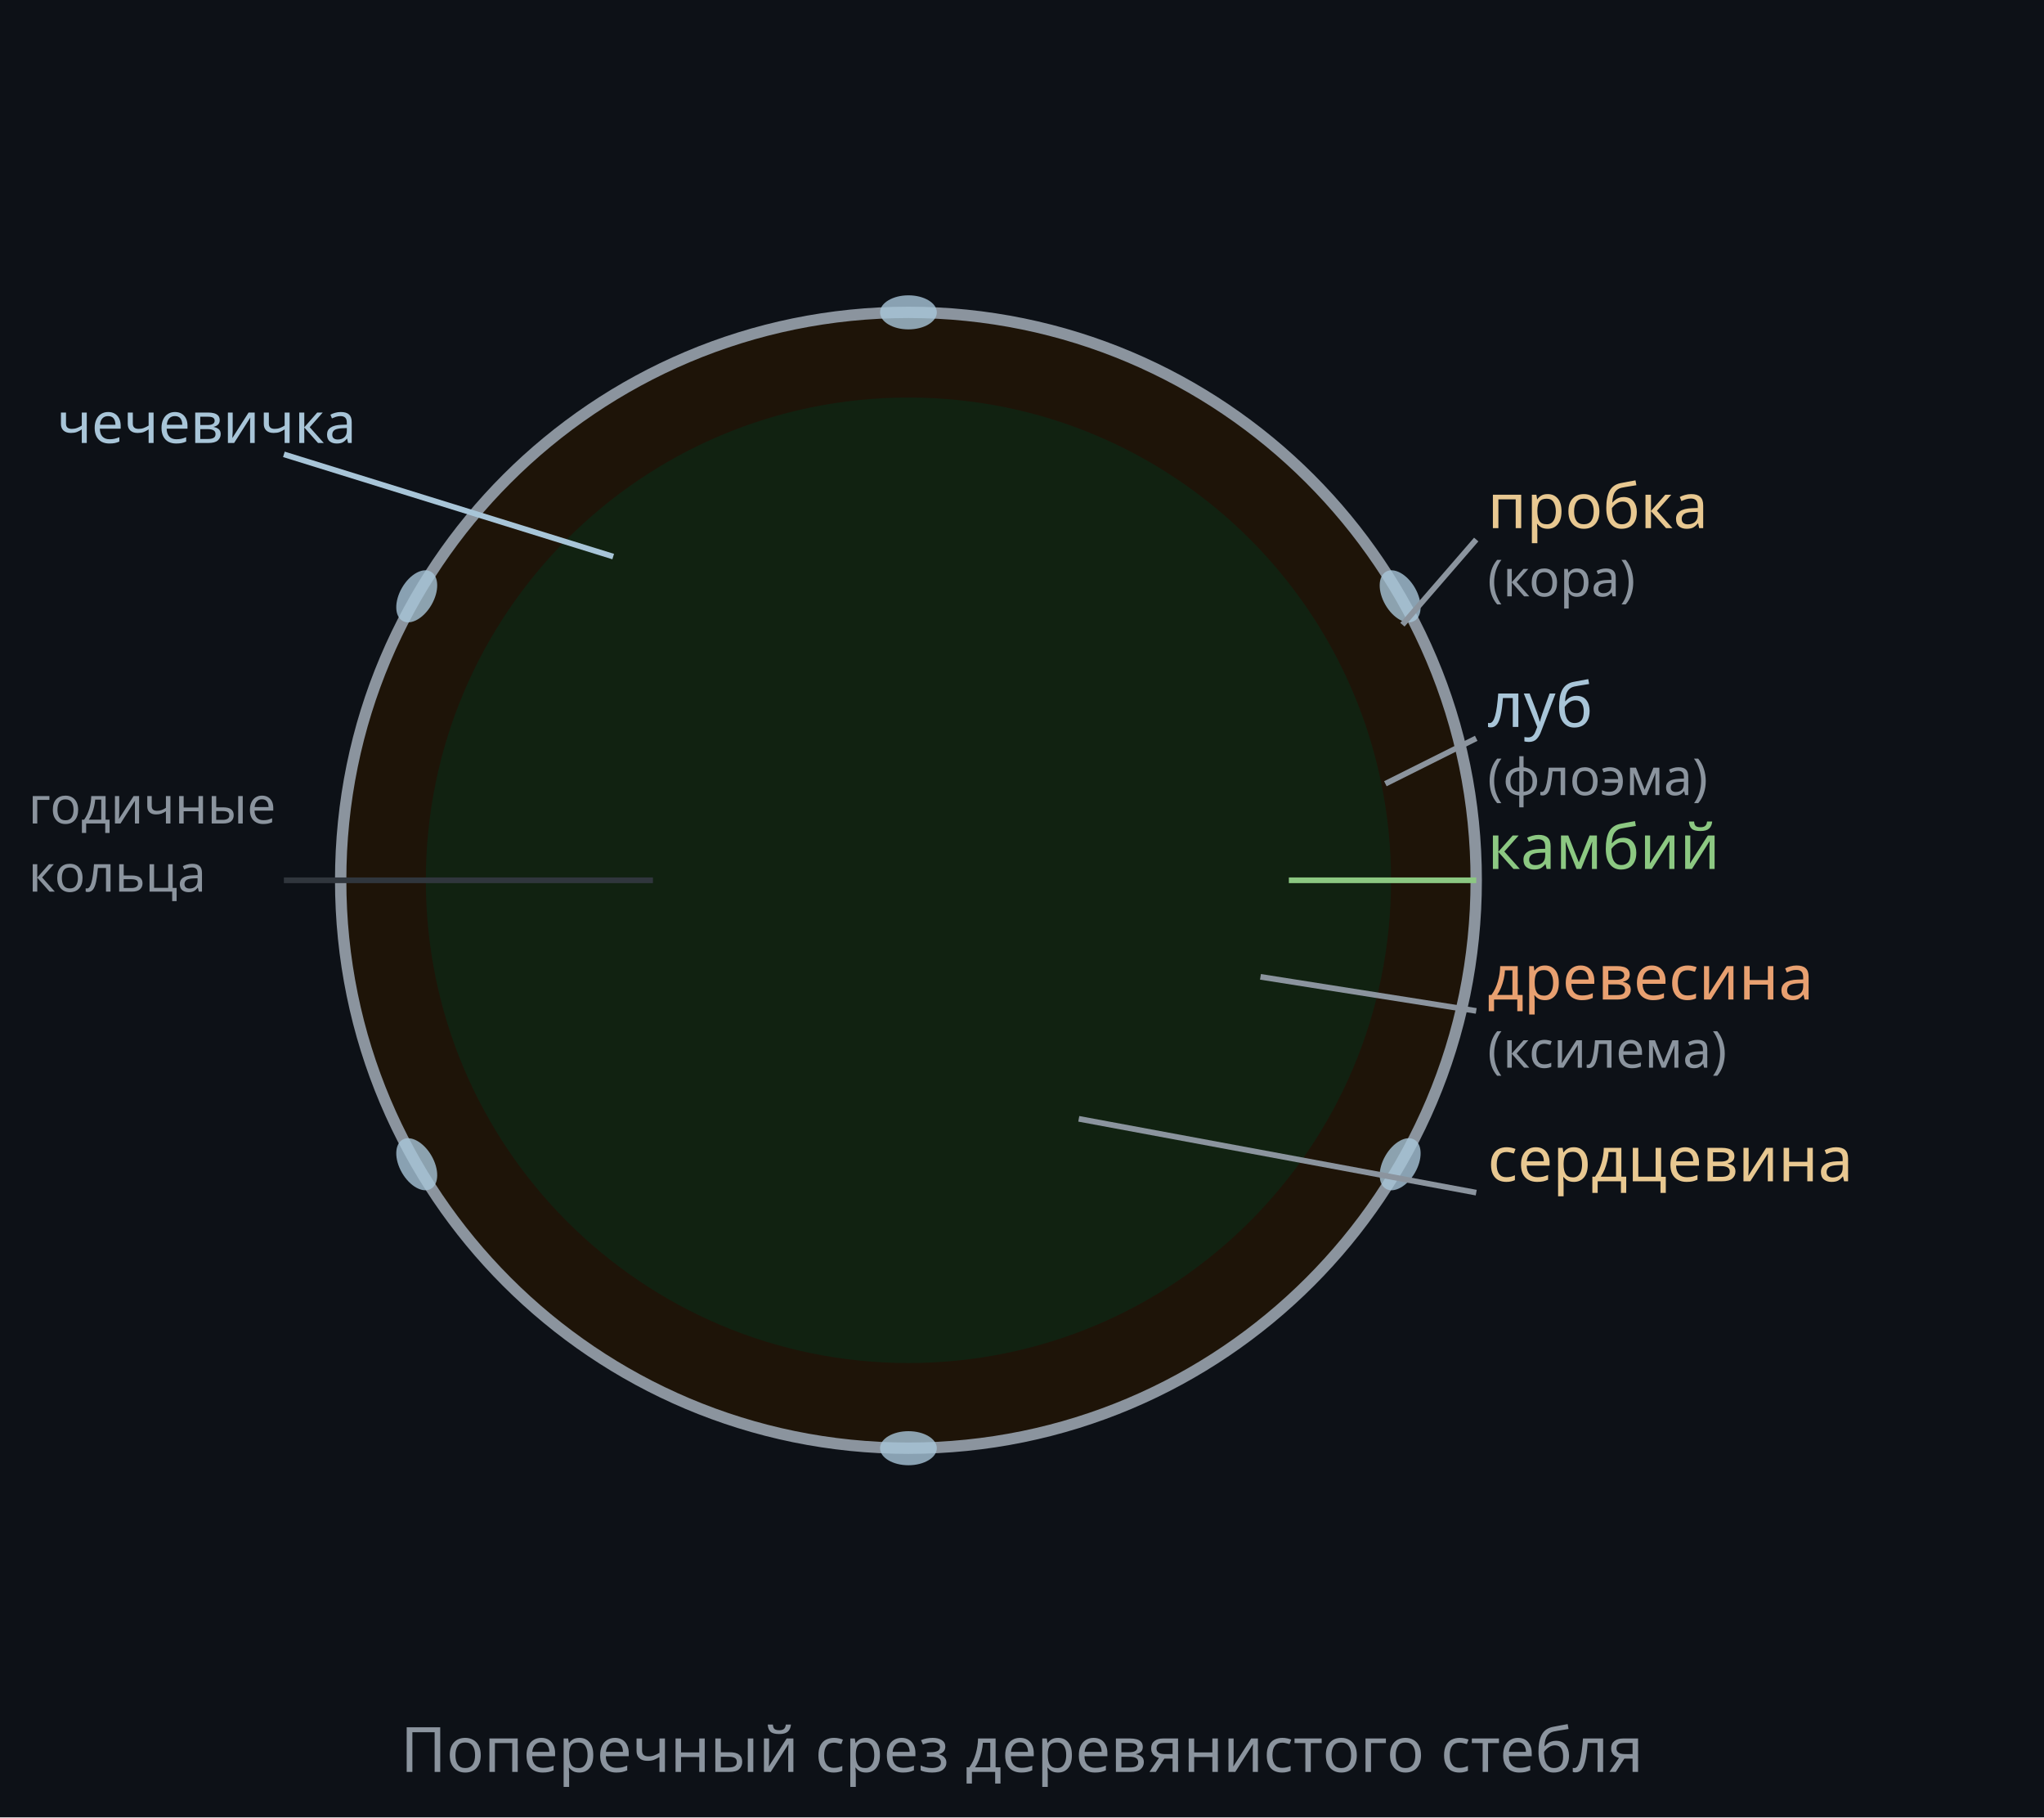
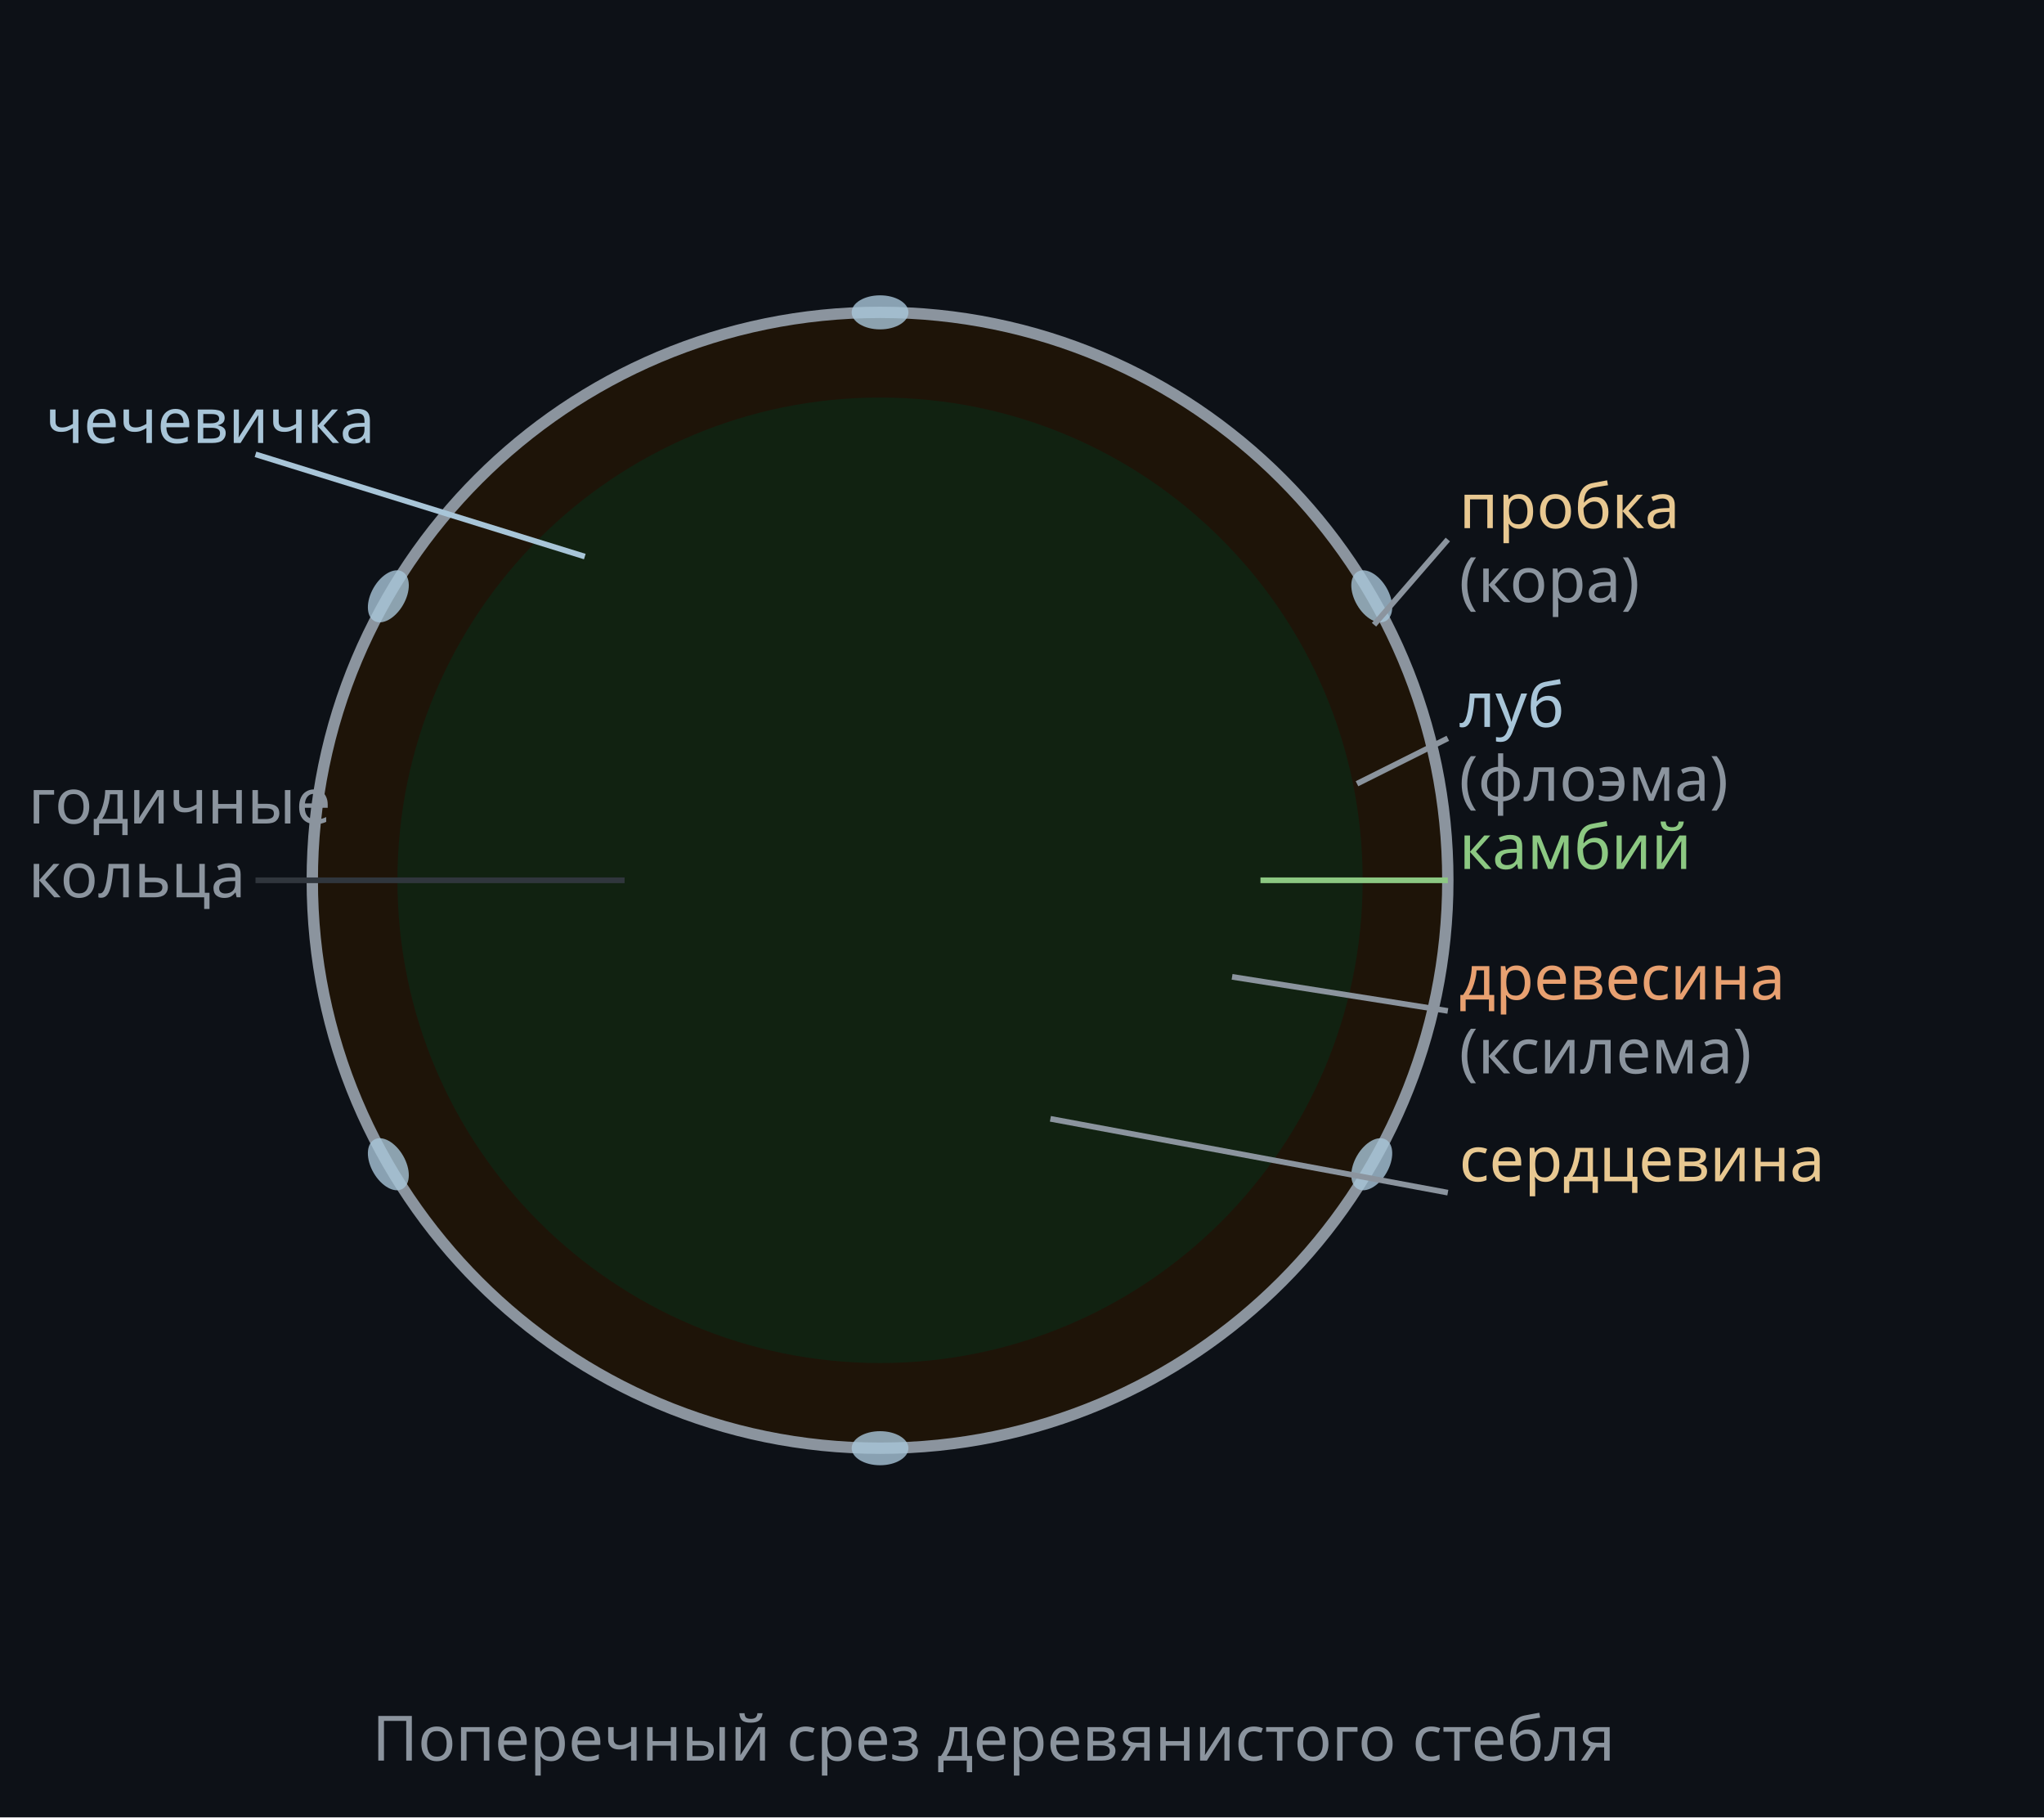
<svg xmlns="http://www.w3.org/2000/svg" viewBox="0 0 360 320" font-family="system-ui,sans-serif">
  <rect width="360" height="320" fill="#0d1117" />
-   <circle cx="160" cy="155" r="30" fill="#1e1a10" stroke="#e8c891" stroke-width="1.5" />
-   <text x="160" y="152" text-anchor="middle" font-size="9" fill="#e8c891">серд-</text>
-   <text x="160" y="164" text-anchor="middle" font-size="9" fill="#e8c891">цевина</text>
-   <circle cx="160" cy="155" r="65" fill="#1a1208" stroke="#e8a070" stroke-width="1.5" />
-   <circle cx="160" cy="155" r="30" fill="#1e1a10" />
-   <circle cx="160" cy="155" r="45" fill="none" stroke="#30363d" stroke-width="0.8" stroke-dasharray="3,3" />
-   <circle cx="160" cy="155" r="67" fill="none" stroke="#8cc882" stroke-width="3" />
-   <circle cx="160" cy="155" r="85" fill="#112211" />
-   <circle cx="160" cy="155" r="67" fill="#1a1208" />
-   <circle cx="160" cy="155" r="100" fill="#1e1408" />
-   <circle cx="160" cy="155" r="85" fill="#112211" />
-   <circle cx="160" cy="155" r="100" fill="none" stroke="#8b949e" stroke-width="2" />
+   <circle cx="155" cy="155" r="30" fill="#1e1a10" stroke="#e8c891" stroke-width="1.5" />
+   <text x="155" y="152" text-anchor="middle" font-size="11" fill="#e8c891">серд-</text>
+   <text x="155" y="165" text-anchor="middle" font-size="11" fill="#e8c891">цевина</text>
+   <circle cx="155" cy="155" r="65" fill="#1a1208" stroke="#e8a070" stroke-width="1.5" />
+   <circle cx="155" cy="155" r="30" fill="#1e1a10" />
+   <circle cx="155" cy="155" r="45" fill="none" stroke="#30363d" stroke-width="0.8" stroke-dasharray="3,3" />
+   <circle cx="155" cy="155" r="67" fill="none" stroke="#8cc882" stroke-width="3" />
+   <circle cx="155" cy="155" r="85" fill="#112211" />
+   <circle cx="155" cy="155" r="67" fill="#1a1208" />
+   <circle cx="155" cy="155" r="100" fill="#1e1408" />
+   <circle cx="155" cy="155" r="85" fill="#112211" />
+   <circle cx="155" cy="155" r="100" fill="none" stroke="#8b949e" stroke-width="2" />
  <g fill="#a8c5d8" opacity="0.8">
-     <ellipse cx="160" cy="55" rx="5" ry="3" transform="rotate(0,160,155)" />
-     <ellipse cx="160" cy="55" rx="5" ry="3" transform="rotate(60,160,155)" />
-     <ellipse cx="160" cy="55" rx="5" ry="3" transform="rotate(120,160,155)" />
-     <ellipse cx="160" cy="55" rx="5" ry="3" transform="rotate(180,160,155)" />
-     <ellipse cx="160" cy="55" rx="5" ry="3" transform="rotate(240,160,155)" />
-     <ellipse cx="160" cy="55" rx="5" ry="3" transform="rotate(300,160,155)" />
+     <ellipse cx="155" cy="55" rx="5" ry="3" transform="rotate(0,155,155)" />
+     <ellipse cx="155" cy="55" rx="5" ry="3" transform="rotate(60,155,155)" />
+     <ellipse cx="155" cy="55" rx="5" ry="3" transform="rotate(120,155,155)" />
+     <ellipse cx="155" cy="55" rx="5" ry="3" transform="rotate(180,155,155)" />
+     <ellipse cx="155" cy="55" rx="5" ry="3" transform="rotate(240,155,155)" />
+     <ellipse cx="155" cy="55" rx="5" ry="3" transform="rotate(300,155,155)" />
  </g>
-   <line x1="260" y1="95" x2="247" y2="110" stroke="#8b949e" stroke-width="1" />
-   <text x="262" y="93" font-size="11" fill="#e8c891">пробка</text>
-   <text x="262" y="105" font-size="9" fill="#8b949e">(кора)</text>
-   <line x1="260" y1="130" x2="244" y2="138" stroke="#8b949e" stroke-width="1" />
-   <text x="262" y="128" font-size="11" fill="#a8c5d8">луб</text>
-   <text x="262" y="140" font-size="9" fill="#8b949e">(флоэма)</text>
-   <line x1="260" y1="155" x2="227" y2="155" stroke="#8cc882" stroke-width="1" />
-   <text x="262" y="153" font-size="11" fill="#8cc882">камбий</text>
-   <line x1="260" y1="178" x2="222" y2="172" stroke="#8b949e" stroke-width="1" />
-   <text x="262" y="176" font-size="11" fill="#e8a070">древесина</text>
-   <text x="262" y="188" font-size="9" fill="#8b949e">(ксилема)</text>
-   <line x1="260" y1="210" x2="190" y2="197" stroke="#8b949e" stroke-width="1" />
-   <text x="262" y="208" font-size="11" fill="#e8c891">сердцевина</text>
-   <line x1="50" y1="80" x2="108" y2="98" stroke="#a8c5d8" stroke-width="1" />
-   <text x="10" y="78" font-size="10" fill="#a8c5d8">чечевичка</text>
-   <line x1="50" y1="155" x2="115" y2="155" stroke="#30363d" stroke-width="1" />
-   <text x="5" y="145" font-size="9" fill="#8b949e">годичные</text>
-   <text x="5" y="157" font-size="9" fill="#8b949e">кольца</text>
-   <text x="180" y="312" text-anchor="middle" font-size="11" fill="#8b949e">Поперечный срез деревянистого стебля</text>
+   <line x1="255" y1="95" x2="242" y2="110" stroke="#8b949e" stroke-width="1" />
+   <text x="257" y="93" font-size="11" fill="#e8c891">пробка</text>
+   <text x="257" y="106" font-size="11" fill="#8b949e">(кора)</text>
+   <line x1="255" y1="130" x2="239" y2="138" stroke="#8b949e" stroke-width="1" />
+   <text x="257" y="128" font-size="11" fill="#a8c5d8">луб</text>
+   <text x="257" y="141" font-size="11" fill="#8b949e">(флоэма)</text>
+   <line x1="255" y1="155" x2="222" y2="155" stroke="#8cc882" stroke-width="1" />
+   <text x="257" y="153" font-size="11" fill="#8cc882">камбий</text>
+   <line x1="255" y1="178" x2="217" y2="172" stroke="#8b949e" stroke-width="1" />
+   <text x="257" y="176" font-size="11" fill="#e8a070">древесина</text>
+   <text x="257" y="189" font-size="11" fill="#8b949e">(ксилема)</text>
+   <line x1="255" y1="210" x2="185" y2="197" stroke="#8b949e" stroke-width="1" />
+   <text x="257" y="208" font-size="11" fill="#e8c891">сердцевина</text>
+   <line x1="45" y1="80" x2="103" y2="98" stroke="#a8c5d8" stroke-width="1" />
+   <text x="8" y="78" font-size="11" fill="#a8c5d8">чечевичка</text>
+   <line x1="45" y1="155" x2="110" y2="155" stroke="#30363d" stroke-width="1" />
+   <text x="5" y="145" font-size="11" fill="#8b949e">годичные</text>
+   <text x="5" y="158" font-size="11" fill="#8b949e">кольца</text>
+   <text x="175" y="310" text-anchor="middle" font-size="11" fill="#8b949e" textLength="340" lengthAdjust="spacing">Поперечный срез деревянистого стебля</text>
</svg>
